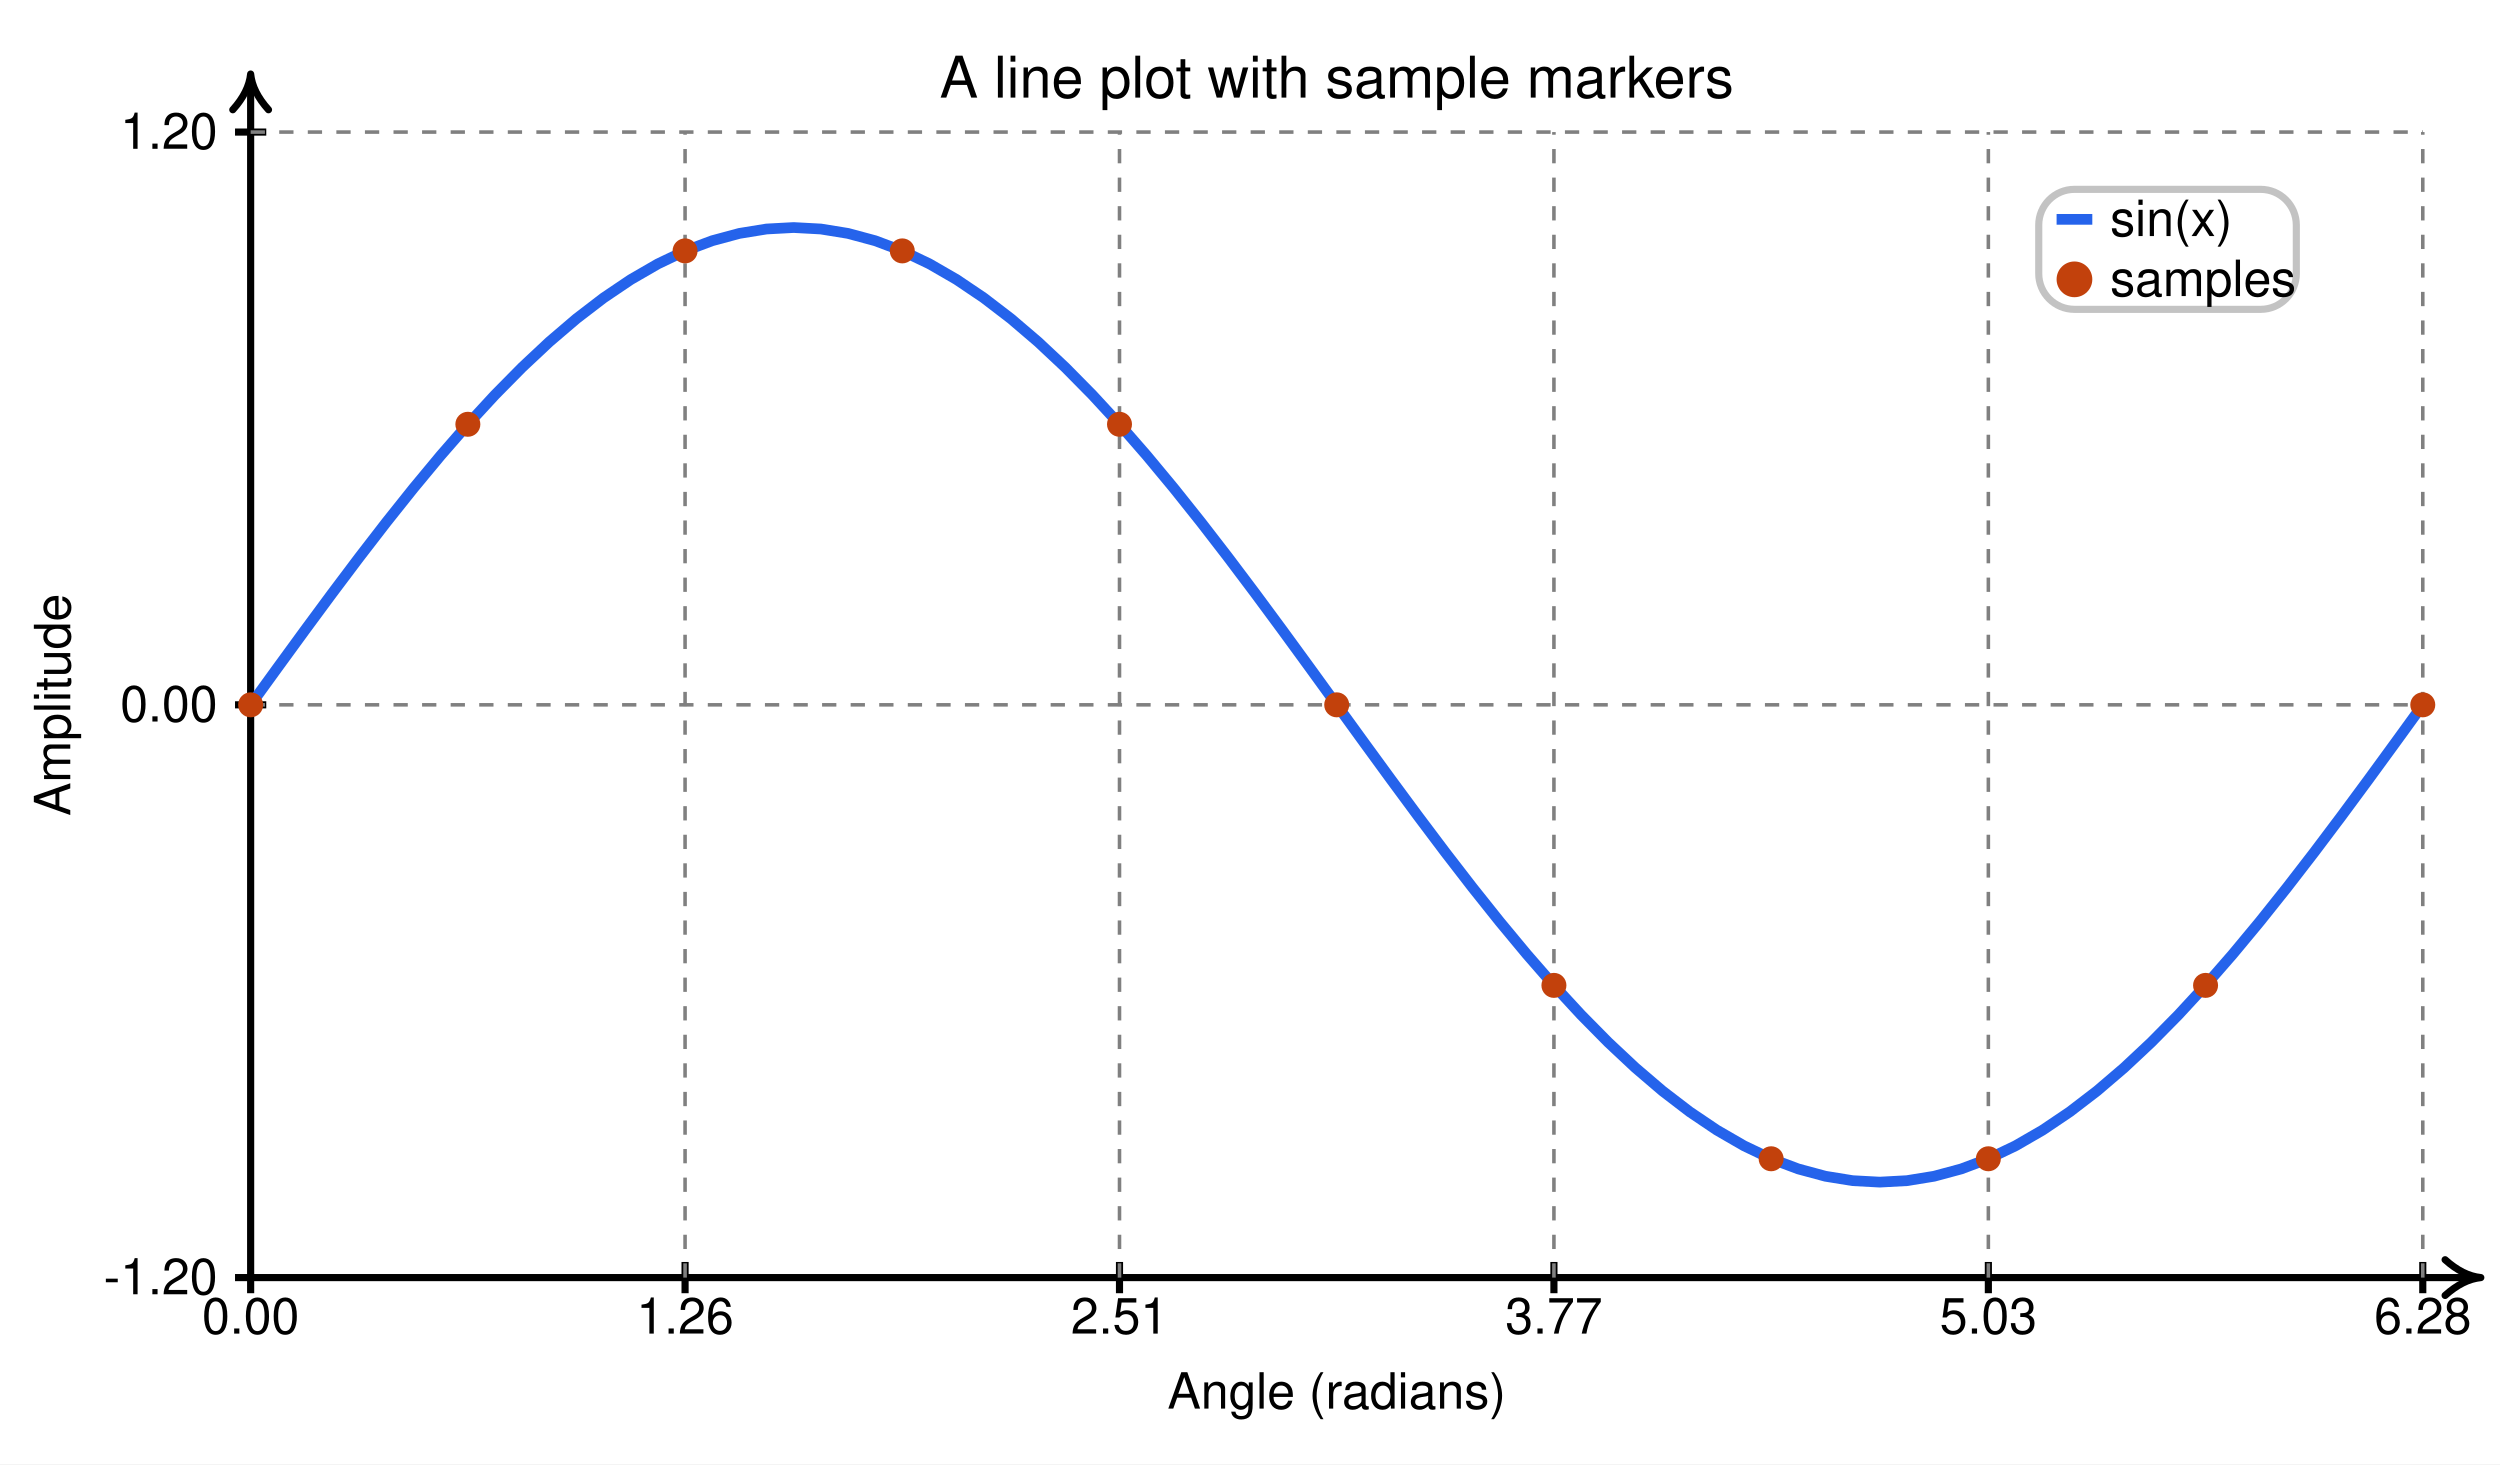
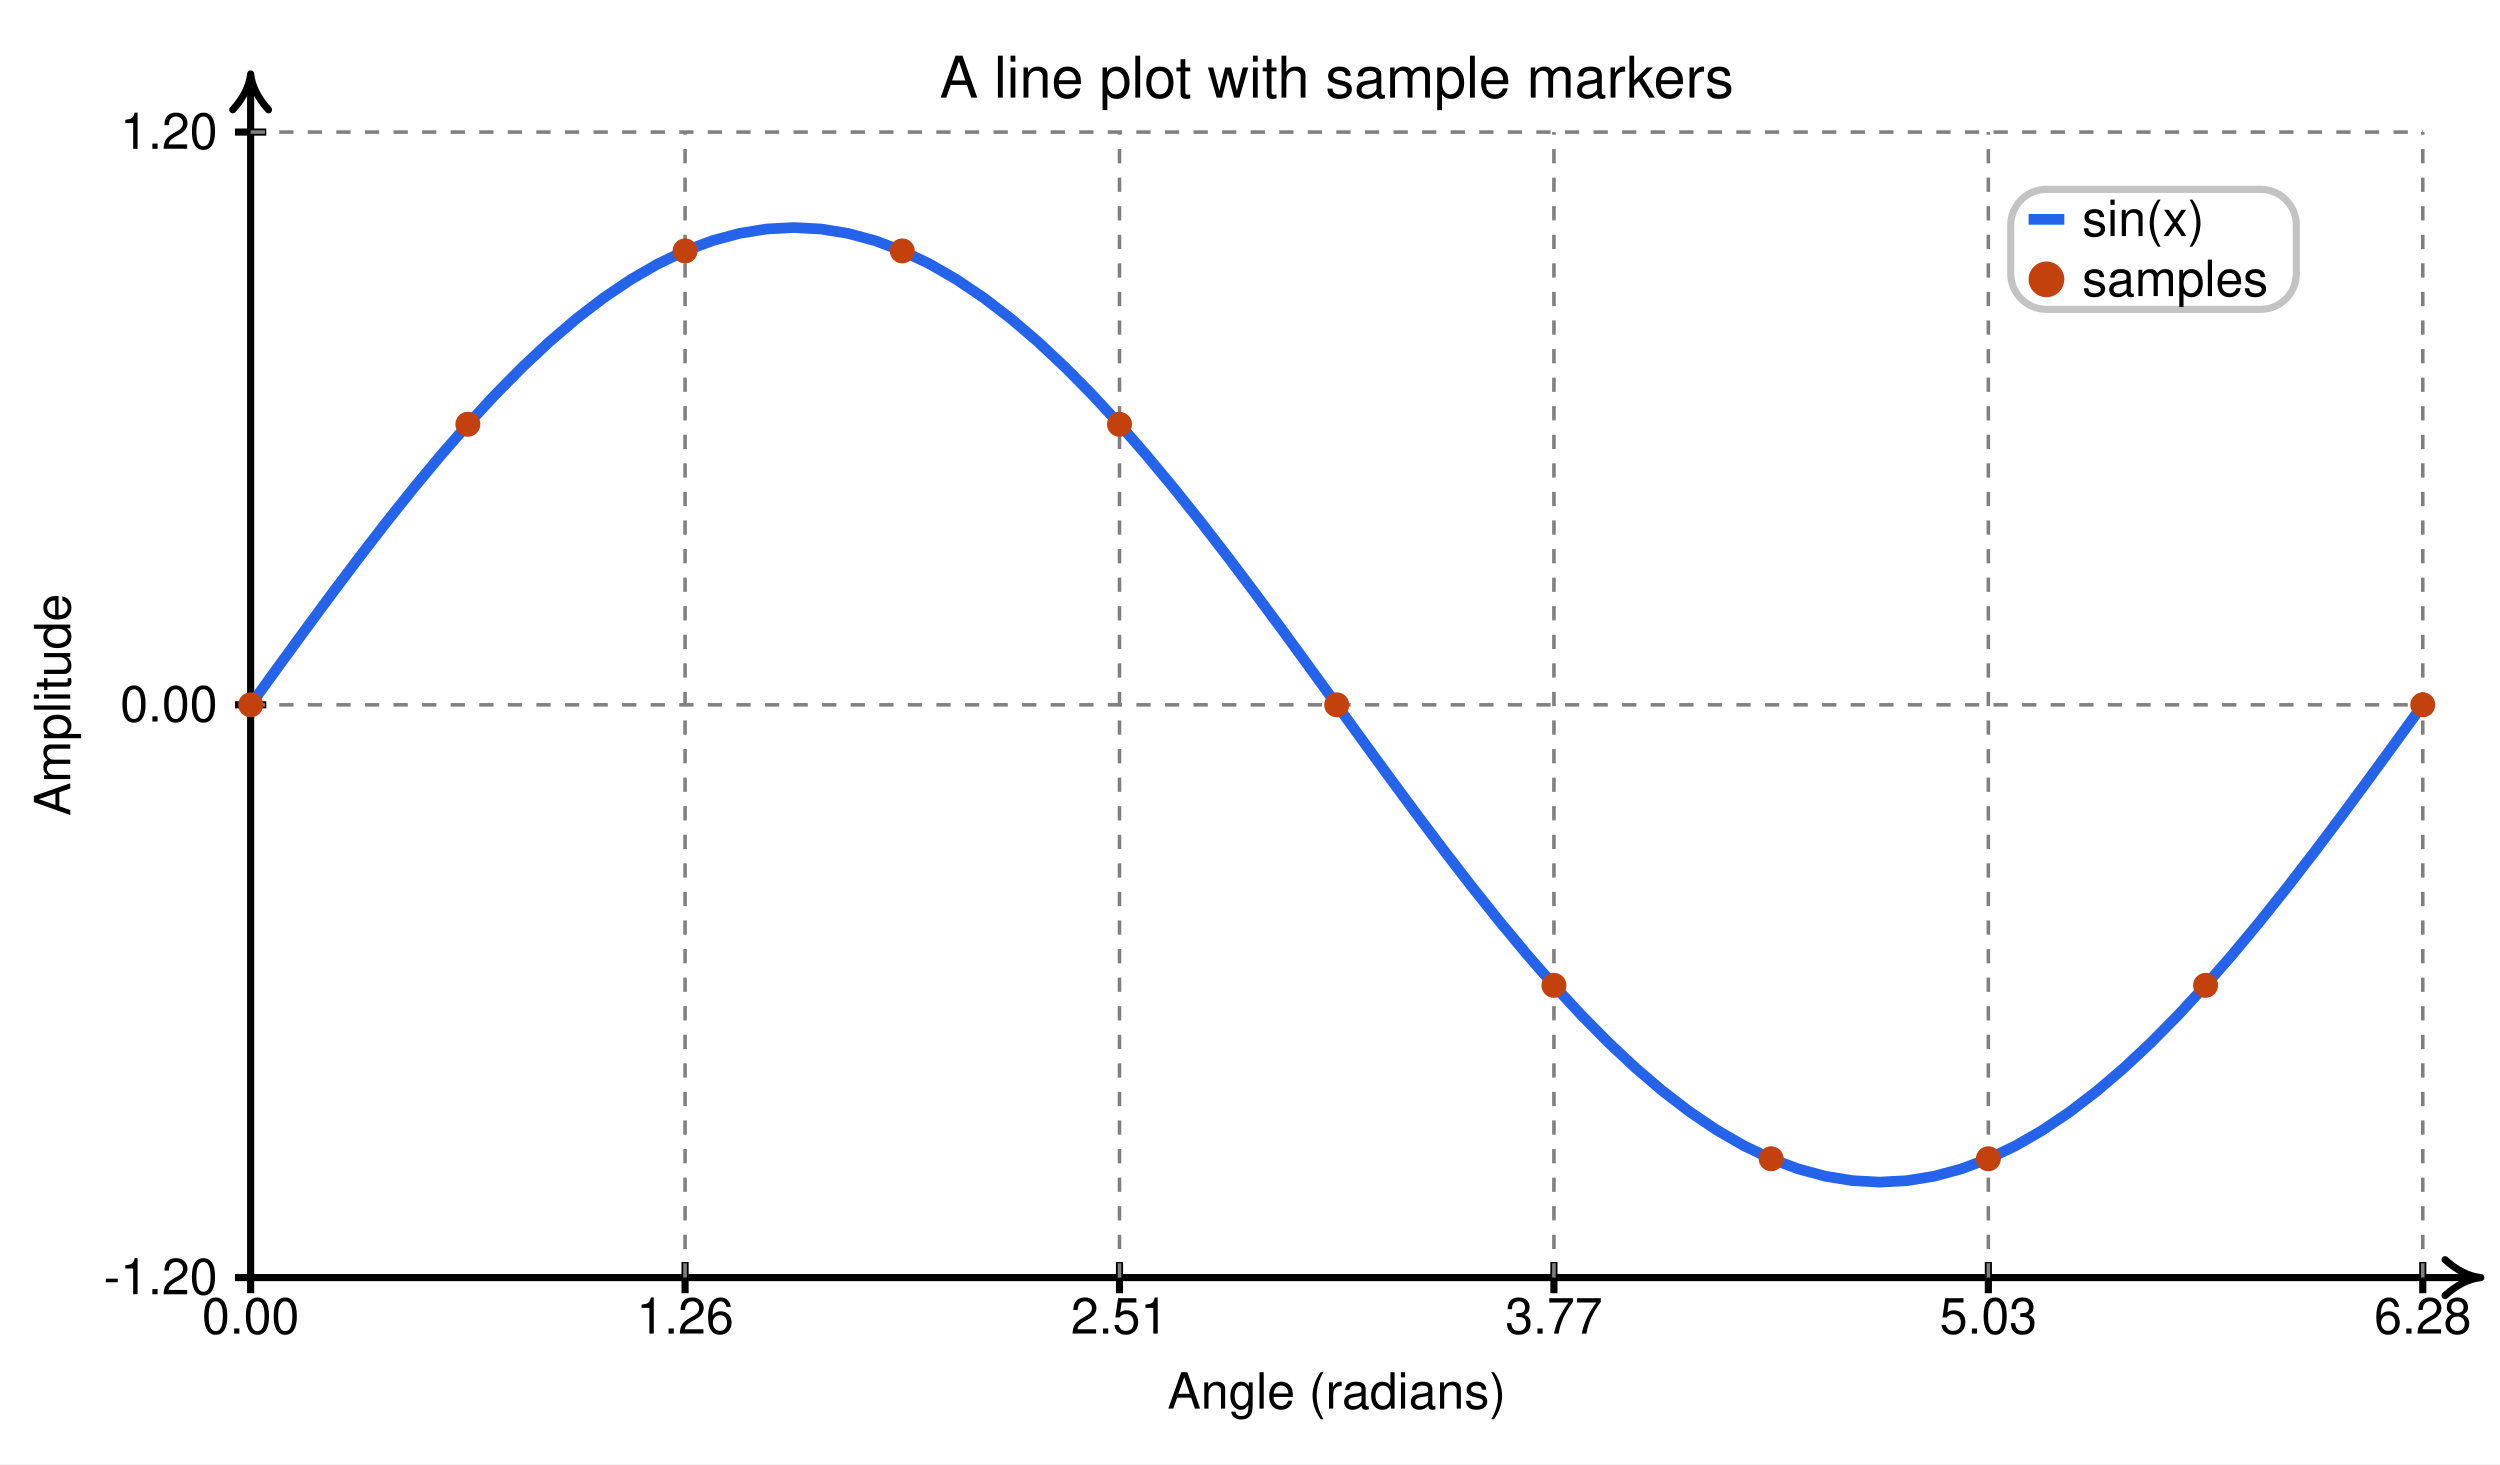
<svg xmlns="http://www.w3.org/2000/svg" xmlns:xlink="http://www.w3.org/1999/xlink" width="700" height="410" viewBox="0 0 700 410">
  <defs>
    <path id="arrow" d="M-10 -5 Q-5 -0.5 0 0 Q-5 0.5 -10 5" />
  </defs>
  <rect width="700" height="410" fill="white" stroke="none" stroke-width="1" transform="translate(0 0) rotate(0)" opacity="1" rx="0" />
  <line x1="70.181" y1="362.1" x2="70.181" y2="21.73" stroke="black" stroke-width="2" fill="none" opacity="1" />
  <use xlink:href="#arrow" transform="translate(70.181 20.73) rotate(-90) scale(1 1)" stroke="black" stroke-width="2" stroke-linejoin="round" stroke-linecap="round" fill="none" opacity="1" />
  <line x1="65.806" y1="357.725" x2="693.628" y2="357.725" stroke="black" stroke-width="2" fill="none" opacity="1" />
  <use xlink:href="#arrow" transform="translate(694.628 357.725) rotate(0) scale(1 1)" stroke="black" stroke-width="2" stroke-linejoin="round" stroke-linecap="round" fill="none" opacity="1" />
  <text fill="black" transform="translate(70.181 367) rotate(0)" dominant-baseline="hanging" text-anchor="middle" font-family="Helvetica, Arial, sans-serif" font-size="14">0.00</text>
  <text fill="black" transform="translate(191.8204 367) rotate(0)" dominant-baseline="hanging" text-anchor="middle" font-family="Helvetica, Arial, sans-serif" font-size="14">1.26</text>
  <line x1="191.82" y1="353.35" x2="191.82" y2="362.1" stroke="black" stroke-width="2" fill="none" opacity="1" />
  <line x1="191.82" y1="357.725" x2="191.82" y2="36.98" stroke="gray" stroke-width="1" fill="none" opacity="1" stroke-dasharray="4" />
  <text fill="black" transform="translate(313.4598 367) rotate(0)" dominant-baseline="hanging" text-anchor="middle" font-family="Helvetica, Arial, sans-serif" font-size="14">2.51</text>
  <line x1="313.46" y1="353.35" x2="313.46" y2="362.1" stroke="black" stroke-width="2" fill="none" opacity="1" />
  <line x1="313.46" y1="357.725" x2="313.46" y2="36.98" stroke="gray" stroke-width="1" fill="none" opacity="1" stroke-dasharray="4" />
  <text fill="black" transform="translate(435.0992 367) rotate(0)" dominant-baseline="hanging" text-anchor="middle" font-family="Helvetica, Arial, sans-serif" font-size="14">3.77</text>
  <line x1="435.099" y1="353.35" x2="435.099" y2="362.1" stroke="black" stroke-width="2" fill="none" opacity="1" />
  <line x1="435.099" y1="357.725" x2="435.099" y2="36.98" stroke="gray" stroke-width="1" fill="none" opacity="1" stroke-dasharray="4" />
  <text fill="black" transform="translate(556.7386 367) rotate(0)" dominant-baseline="hanging" text-anchor="middle" font-family="Helvetica, Arial, sans-serif" font-size="14">5.03</text>
  <line x1="556.739" y1="353.35" x2="556.739" y2="362.1" stroke="black" stroke-width="2" fill="none" opacity="1" />
  <line x1="556.739" y1="357.725" x2="556.739" y2="36.98" stroke="gray" stroke-width="1" fill="none" opacity="1" stroke-dasharray="4" />
  <text fill="black" transform="translate(678.378 367) rotate(0)" dominant-baseline="hanging" text-anchor="middle" font-family="Helvetica, Arial, sans-serif" font-size="14">6.28</text>
  <line x1="678.378" y1="353.35" x2="678.378" y2="362.1" stroke="black" stroke-width="2" fill="none" opacity="1" />
  <line x1="678.378" y1="357.725" x2="678.378" y2="36.98" stroke="gray" stroke-width="1" fill="none" opacity="1" stroke-dasharray="4" />
  <text fill="black" transform="translate(60.906 357.725) rotate(0)" dominant-baseline="middle" text-anchor="end" font-family="Helvetica, Arial, sans-serif" font-size="14">-1.20</text>
  <text fill="black" transform="translate(60.906 197.3525) rotate(0)" dominant-baseline="middle" text-anchor="end" font-family="Helvetica, Arial, sans-serif" font-size="14">0.00</text>
  <line x1="65.806" y1="197.352" x2="74.556" y2="197.352" stroke="black" stroke-width="2" fill="none" opacity="1" />
  <line x1="70.181" y1="197.352" x2="678.378" y2="197.352" stroke="gray" stroke-width="1" fill="none" opacity="1" stroke-dasharray="4" />
  <text fill="black" transform="translate(60.906 36.98) rotate(0)" dominant-baseline="middle" text-anchor="end" font-family="Helvetica, Arial, sans-serif" font-size="14">1.20</text>
  <line x1="65.806" y1="36.98" x2="74.556" y2="36.98" stroke="black" stroke-width="2" fill="none" opacity="1" />
  <line x1="70.181" y1="36.98" x2="678.378" y2="36.98" stroke="gray" stroke-width="1" fill="none" opacity="1" stroke-dasharray="4" />
  <path d="M70.181 197.352 L77.784 186.867 L85.386 176.446 L92.988 166.154 L100.591 156.054 L108.193 146.209 L115.796 136.679 L123.398 127.524 L131.001 118.799 L138.603 110.558 L146.206 102.852 L153.808 95.729 L161.411 89.232 L169.013 83.403 L176.615 78.275 L184.218 73.882 L191.82 70.25 L199.423 67.401 L207.025 65.354 L214.628 64.121 L222.23 63.709 L229.833 64.121 L237.435 65.354 L245.038 67.401 L252.64 70.25 L260.243 73.882 L267.845 78.275 L275.447 83.403 L283.05 89.232 L290.652 95.729 L298.255 102.852 L305.857 110.558 L313.46 118.799 L321.062 127.524 L328.665 136.679 L336.267 146.209 L343.87 156.054 L351.472 166.154 L359.075 176.446 L366.677 186.867 L374.279 197.352 L381.882 207.838 L389.484 218.259 L397.087 228.551 L404.689 238.651 L412.292 248.496 L419.894 258.026 L427.497 267.181 L435.099 275.906 L442.702 284.147 L450.304 291.853 L457.907 298.976 L465.509 305.473 L473.111 311.303 L480.714 316.43 L488.316 320.823 L495.919 324.455 L503.521 327.304 L511.124 329.351 L518.726 330.584 L526.329 330.996 L533.931 330.584 L541.534 329.351 L549.136 327.304 L556.739 324.455 L564.341 320.823 L571.943 316.43 L579.546 311.303 L587.149 305.473 L594.751 298.976 L602.353 291.853 L609.956 284.147 L617.558 275.906 L625.161 267.181 L632.763 258.026 L640.366 248.496 L647.968 238.651 L655.571 228.551 L663.173 218.259 L670.775 207.838 L678.378 197.352" stroke="#2563eb" stroke-width="3" fill="none" opacity="1" />
  <circle cx="70.181" cy="197.352" r="3.5" fill="#c2410c" stroke="none" stroke-width="1" opacity="1" />
  <circle cx="131.001" cy="118.799" r="3.5" fill="#c2410c" stroke="none" stroke-width="1" opacity="1" />
  <circle cx="191.82" cy="70.25" r="3.5" fill="#c2410c" stroke="none" stroke-width="1" opacity="1" />
  <circle cx="252.64" cy="70.25" r="3.5" fill="#c2410c" stroke="none" stroke-width="1" opacity="1" />
  <circle cx="313.46" cy="118.799" r="3.5" fill="#c2410c" stroke="none" stroke-width="1" opacity="1" />
  <circle cx="374.279" cy="197.352" r="3.5" fill="#c2410c" stroke="none" stroke-width="1" opacity="1" />
  <circle cx="435.099" cy="275.906" r="3.5" fill="#c2410c" stroke="none" stroke-width="1" opacity="1" />
  <circle cx="495.919" cy="324.455" r="3.5" fill="#c2410c" stroke="none" stroke-width="1" opacity="1" />
  <circle cx="556.739" cy="324.455" r="3.5" fill="#c2410c" stroke="none" stroke-width="1" opacity="1" />
  <circle cx="617.558" cy="275.906" r="3.5" fill="#c2410c" stroke="none" stroke-width="1" opacity="1" />
  <circle cx="678.378" cy="197.352" r="3.5" fill="#c2410c" stroke="none" stroke-width="1" opacity="1" />
  <text fill="black" transform="translate(374.2795 388) rotate(0)" dominant-baseline="hanging" text-anchor="middle" font-family="Helvetica, Arial, sans-serif" font-size="14">Angle (radians)</text>
  <text fill="black" transform="translate(15 197.3525) rotate(-90)" dominant-baseline="middle" text-anchor="middle" font-family="Helvetica, Arial, sans-serif" font-size="14">Amplitude</text>
  <text fill="black" transform="translate(374.2795 27.32) rotate(0)" dominant-baseline="auto" text-anchor="middle" font-family="Helvetica, Arial, sans-serif" font-size="16.1">A line plot with sample markers</text>
-   <rect width="72.122" height="33.6" fill="white" stroke="silver" stroke-width="2" transform="translate(570.8462 53.0173) rotate(0)" opacity="0.95" rx="10" />
-   <text fill="black" transform="translate(590.8462 61.4173) rotate(0)" dominant-baseline="middle" text-anchor="start" font-family="Helvetica, Arial, sans-serif" font-size="14">
+   <rect width="79.962" height="33.6" fill="white" stroke="silver" stroke-width="2" transform="translate(563.0062 53.0173) rotate(0)" opacity="0.95" rx="10" />
+   <text fill="black" transform="translate(583.0062 61.4173) rotate(0)" dominant-baseline="middle" text-anchor="start" font-family="Helvetica, Arial, sans-serif" font-size="14">
    <tspan x="0" dy="0em" textLength="34.216" lengthAdjust="spacingAndGlyphs">sin(x)</tspan>
    <tspan x="0" dy="1.2em" textLength="52.122" lengthAdjust="spacingAndGlyphs">samples</tspan>
  </text>
-   <line x1="575.846" y1="61.417" x2="585.846" y2="61.417" stroke="#2563eb" stroke-width="3" fill="none" opacity="1" />
-   <circle cx="580.846" cy="78.217" r="5" fill="#c2410c" stroke="none" stroke-width="1" opacity="1" />
+   <line x1="568.006" y1="61.417" x2="578.006" y2="61.417" stroke="#2563eb" stroke-width="3" fill="none" opacity="1" />
+   <circle cx="573.006" cy="78.217" r="5" fill="#c2410c" stroke="none" stroke-width="1" opacity="1" />
</svg>
